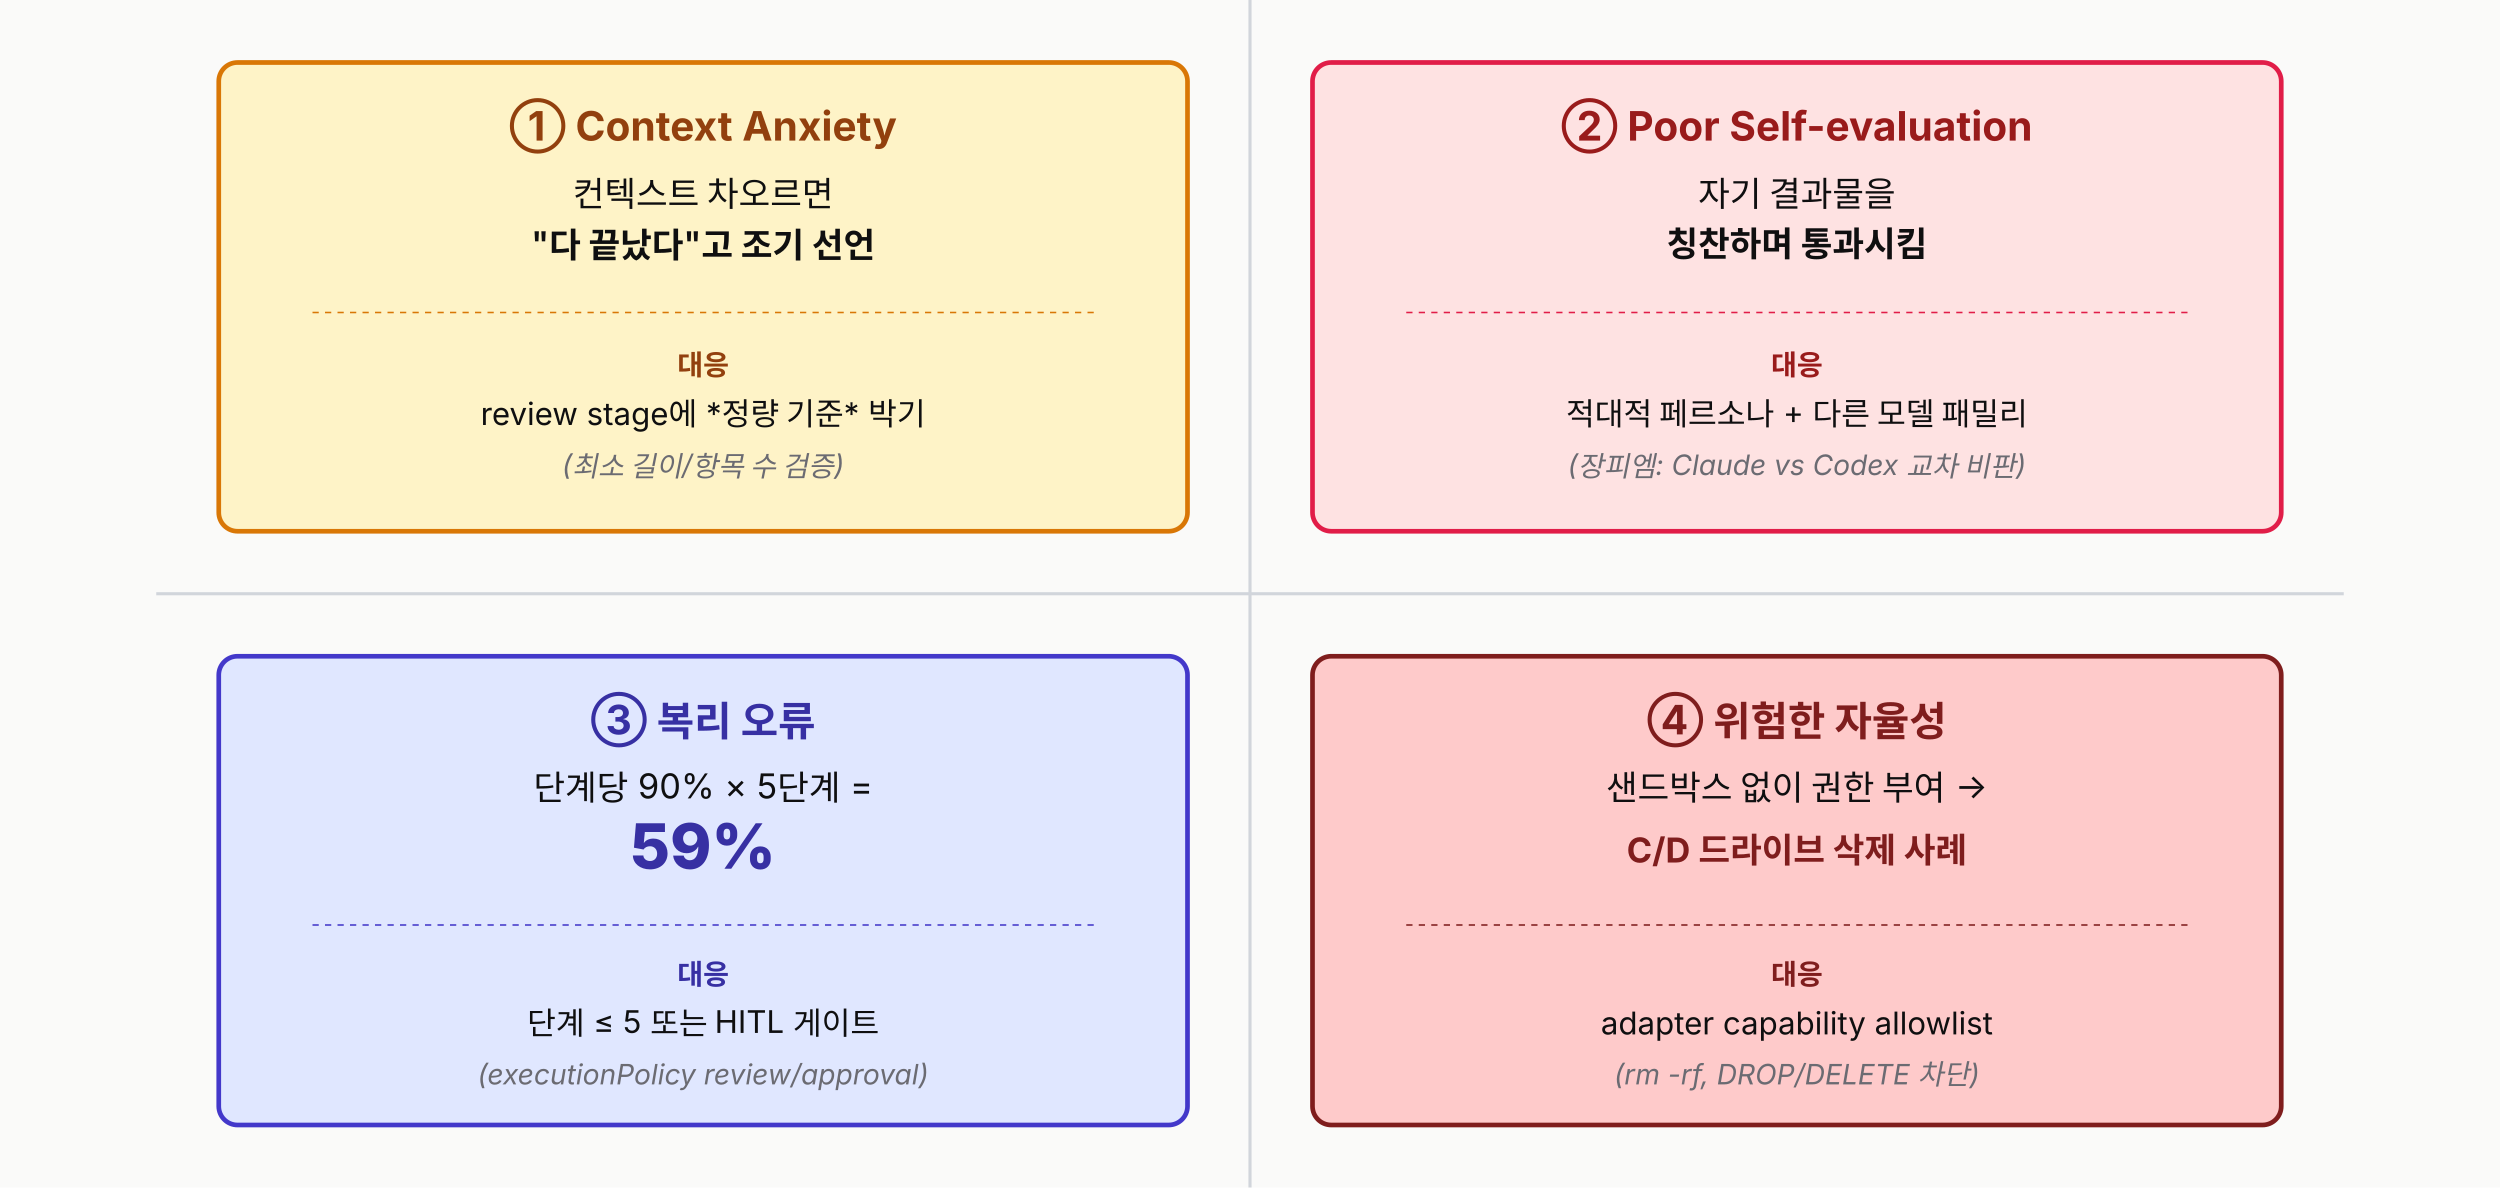
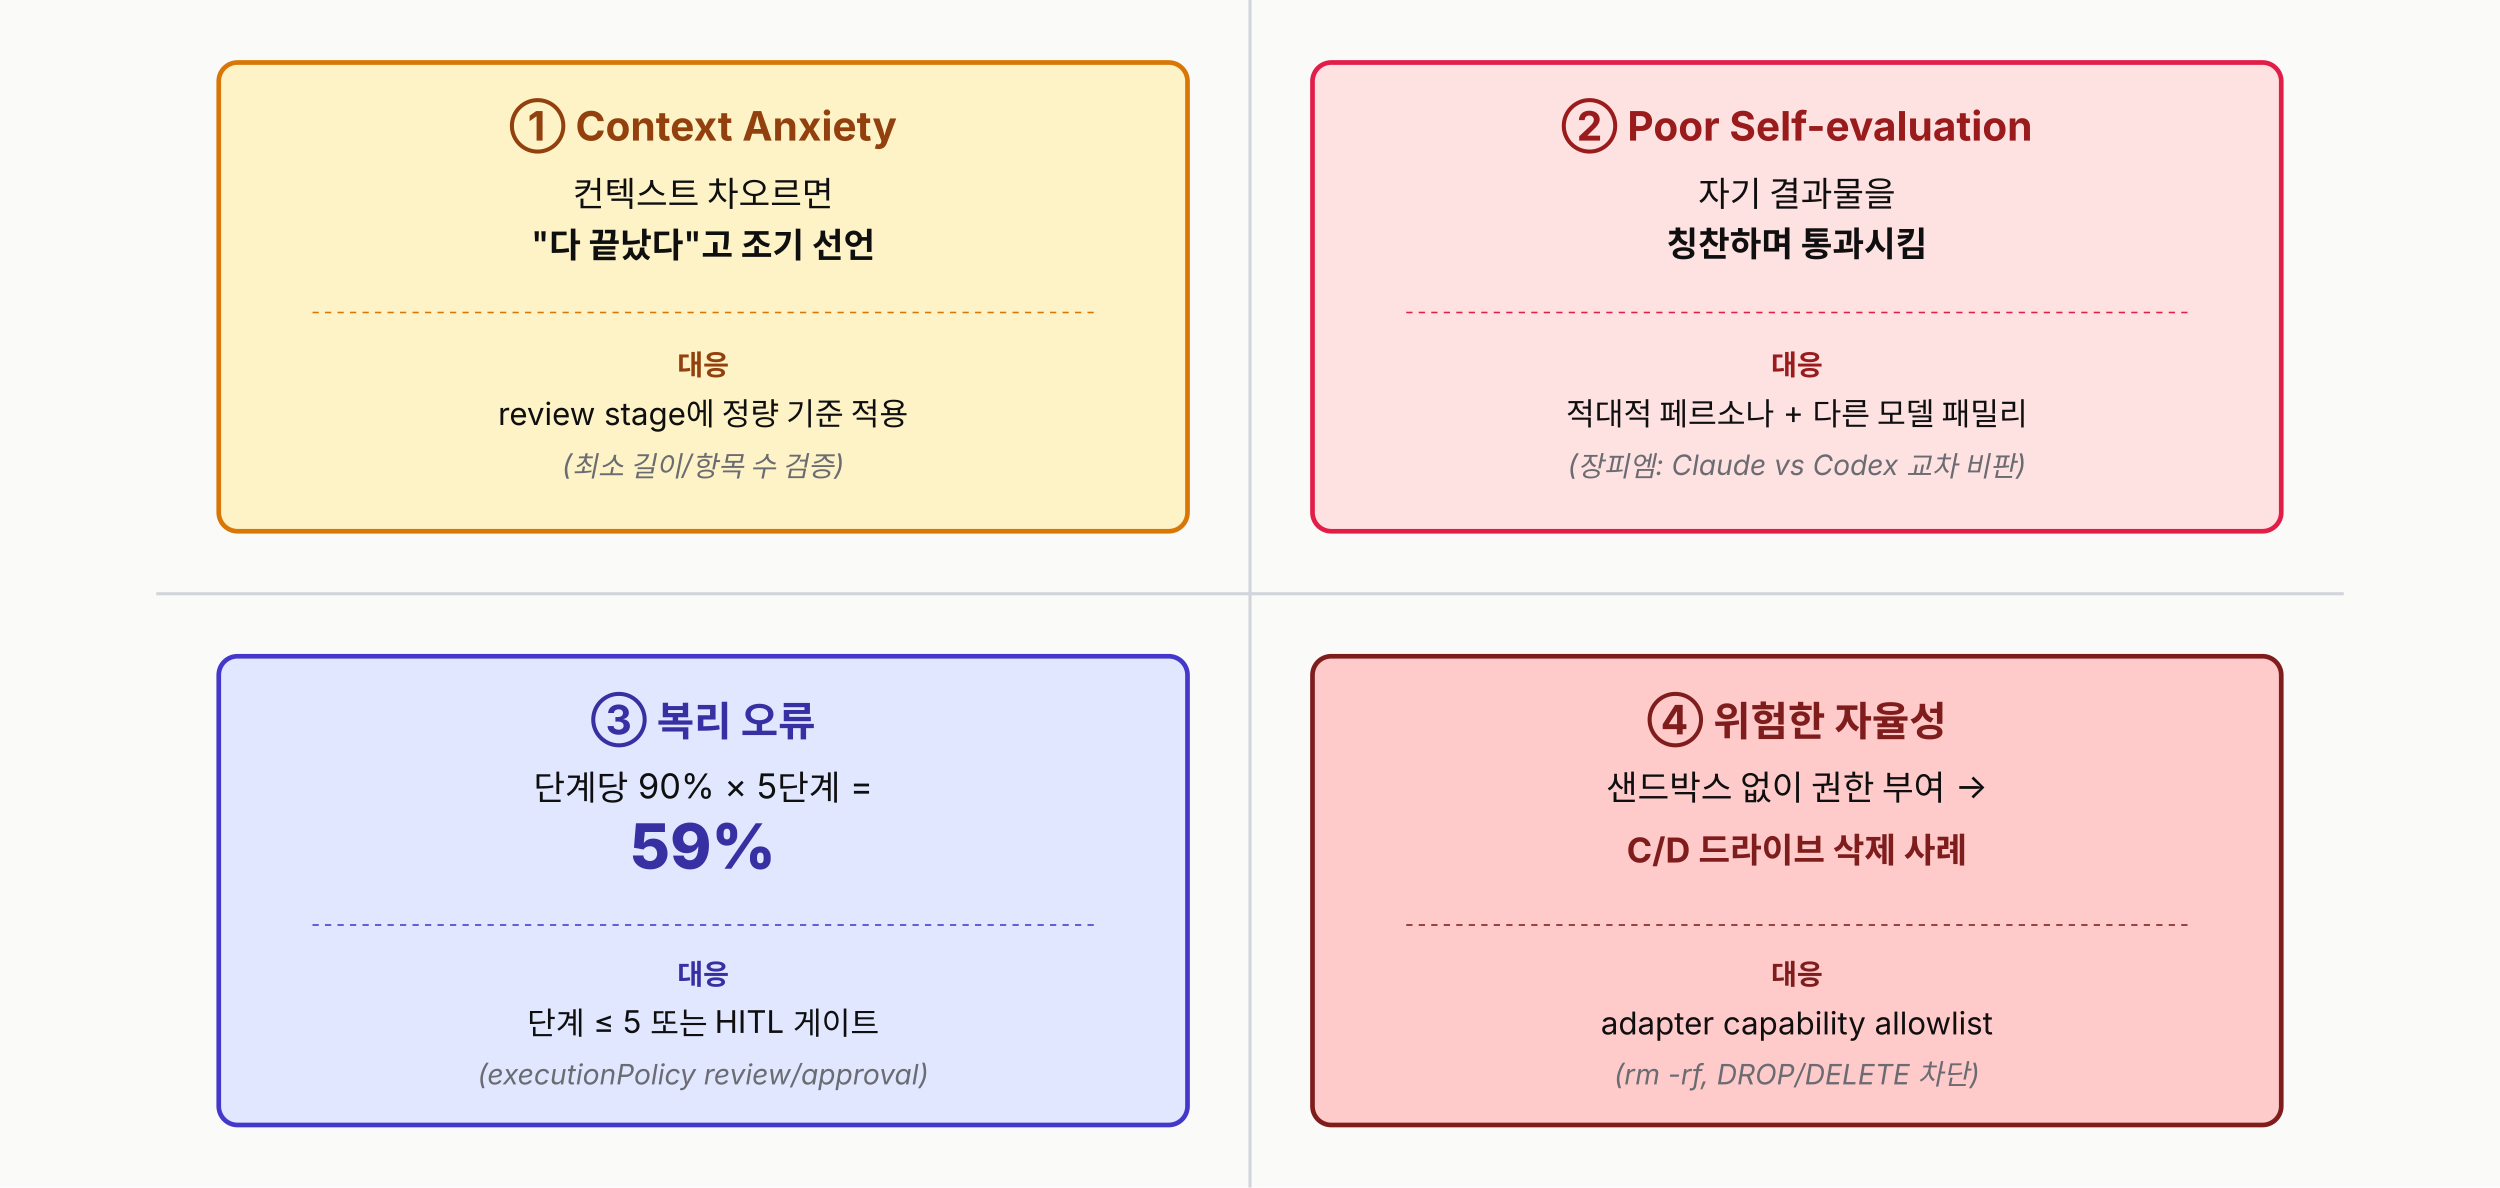
<svg xmlns="http://www.w3.org/2000/svg" viewBox="0 80 800 380" font-family="-apple-system, 'Segoe UI', 'Noto Sans KR', sans-serif">
  <rect x="0" y="80" width="800" height="380" fill="#FAFAF9" />
  <line x1="400" y1="80" x2="400" y2="460" stroke="#D1D5DB" stroke-width="1" />
  <line x1="50" y1="270" x2="750" y2="270" stroke="#D1D5DB" stroke-width="1" />
  <g>
    <rect x="70" y="100" width="310" height="150" rx="6" fill="#FEF3C7" stroke="#D97706" stroke-width="1.5" />
    <text x="225" y="125" font-size="13" font-weight="700" text-anchor="middle" fill="#92400E">① Context Anxiety</text>
    <text x="225" y="146" font-size="11" text-anchor="middle" fill="#0F0F10">컨텍스트 차오르면</text>
    <text x="225" y="162" font-size="11" font-weight="600" text-anchor="middle" fill="#0F0F10">"다 끝났다"고 조기 선언</text>
    <line x1="100" y1="180" x2="350" y2="180" stroke="#D97706" stroke-width="0.5" stroke-dasharray="2 2" />
    <text x="225" y="200" font-size="9" font-weight="600" text-anchor="middle" fill="#92400E">대응</text>
-     <text x="225" y="216" font-size="10" text-anchor="middle" fill="#0F0F10">review stage에 *정량 기준* 박기</text>
+     <text x="225" y="216" font-size="10" text-anchor="middle" fill="#0F0F10">review stage에 정량 기준 적용</text>
    <text x="225" y="232" font-size="9" font-style="italic" text-anchor="middle" fill="#6B6B72">(최소 길이/항목 수 검증)</text>
  </g>
  <g>
    <rect x="420" y="100" width="310" height="150" rx="6" fill="#FEE2E2" stroke="#E11D48" stroke-width="1.5" />
    <text x="575" y="125" font-size="13" font-weight="700" text-anchor="middle" fill="#991B1B">② Poor Self-evaluation</text>
    <text x="575" y="146" font-size="11" text-anchor="middle" fill="#0F0F10">자기 결과물을</text>
    <text x="575" y="162" font-size="11" font-weight="600" text-anchor="middle" fill="#0F0F10">칭찬하며 통과시킴</text>
    <line x1="450" y1="180" x2="700" y2="180" stroke="#E11D48" stroke-width="0.5" stroke-dasharray="2 2" />
    <text x="575" y="200" font-size="9" font-weight="600" text-anchor="middle" fill="#991B1B">대응</text>
    <text x="575" y="216" font-size="10" text-anchor="middle" fill="#0F0F10">적대적 페르소나 + 다른 모델 패밀리</text>
    <text x="575" y="232" font-size="9" font-style="italic" text-anchor="middle" fill="#6B6B72">(장피엠: Claude vs Codex 교차 비판)</text>
  </g>
  <g>
    <rect x="70" y="290" width="310" height="150" rx="6" fill="#E0E7FF" stroke="#4338CA" stroke-width="1.5" />
    <text x="225" y="315" font-size="13" font-weight="700" text-anchor="middle" fill="#3730A3">③ 복리 오류</text>
    <text x="225" y="336" font-size="11" text-anchor="middle" fill="#0F0F10">단계당 90% × 5단계 =</text>
    <text x="225" y="358" font-size="20" font-weight="800" text-anchor="middle" fill="#3730A3">59%</text>
    <line x1="100" y1="376" x2="350" y2="376" stroke="#4338CA" stroke-width="0.5" stroke-dasharray="2 2" />
    <text x="225" y="395" font-size="9" font-weight="600" text-anchor="middle" fill="#3730A3">대응</text>
    <text x="225" y="411" font-size="10" text-anchor="middle" fill="#0F0F10">단계 ≤ 5 또는 HITL 게이트</text>
    <text x="225" y="427" font-size="9" font-style="italic" text-anchor="middle" fill="#6B6B72">(executionPolicy review/approval)</text>
  </g>
  <g>
    <rect x="420" y="290" width="310" height="150" rx="6" fill="#FECACA" stroke="#7F1D1D" stroke-width="1.5" />
    <text x="575" y="315" font-size="13" font-weight="700" text-anchor="middle" fill="#7F1D1D">④ 위험한 자율성</text>
    <text x="575" y="336" font-size="11" text-anchor="middle" fill="#0F0F10">샌드박스 없이 권한 부여 →</text>
    <text x="575" y="356" font-size="11" font-weight="700" text-anchor="middle" fill="#7F1D1D">C/D 드라이브 삭제 사례</text>
    <line x1="450" y1="376" x2="700" y2="376" stroke="#7F1D1D" stroke-width="0.5" stroke-dasharray="2 2" />
    <text x="575" y="395" font-size="9" font-weight="600" text-anchor="middle" fill="#7F1D1D">대응</text>
    <text x="575" y="411" font-size="10" text-anchor="middle" fill="#0F0F10">adapter capability allowlist</text>
    <text x="575" y="427" font-size="9" font-style="italic" text-anchor="middle" fill="#6B6B72">(rm -rf, DROP/DELETE 차단)</text>
  </g>
</svg>
